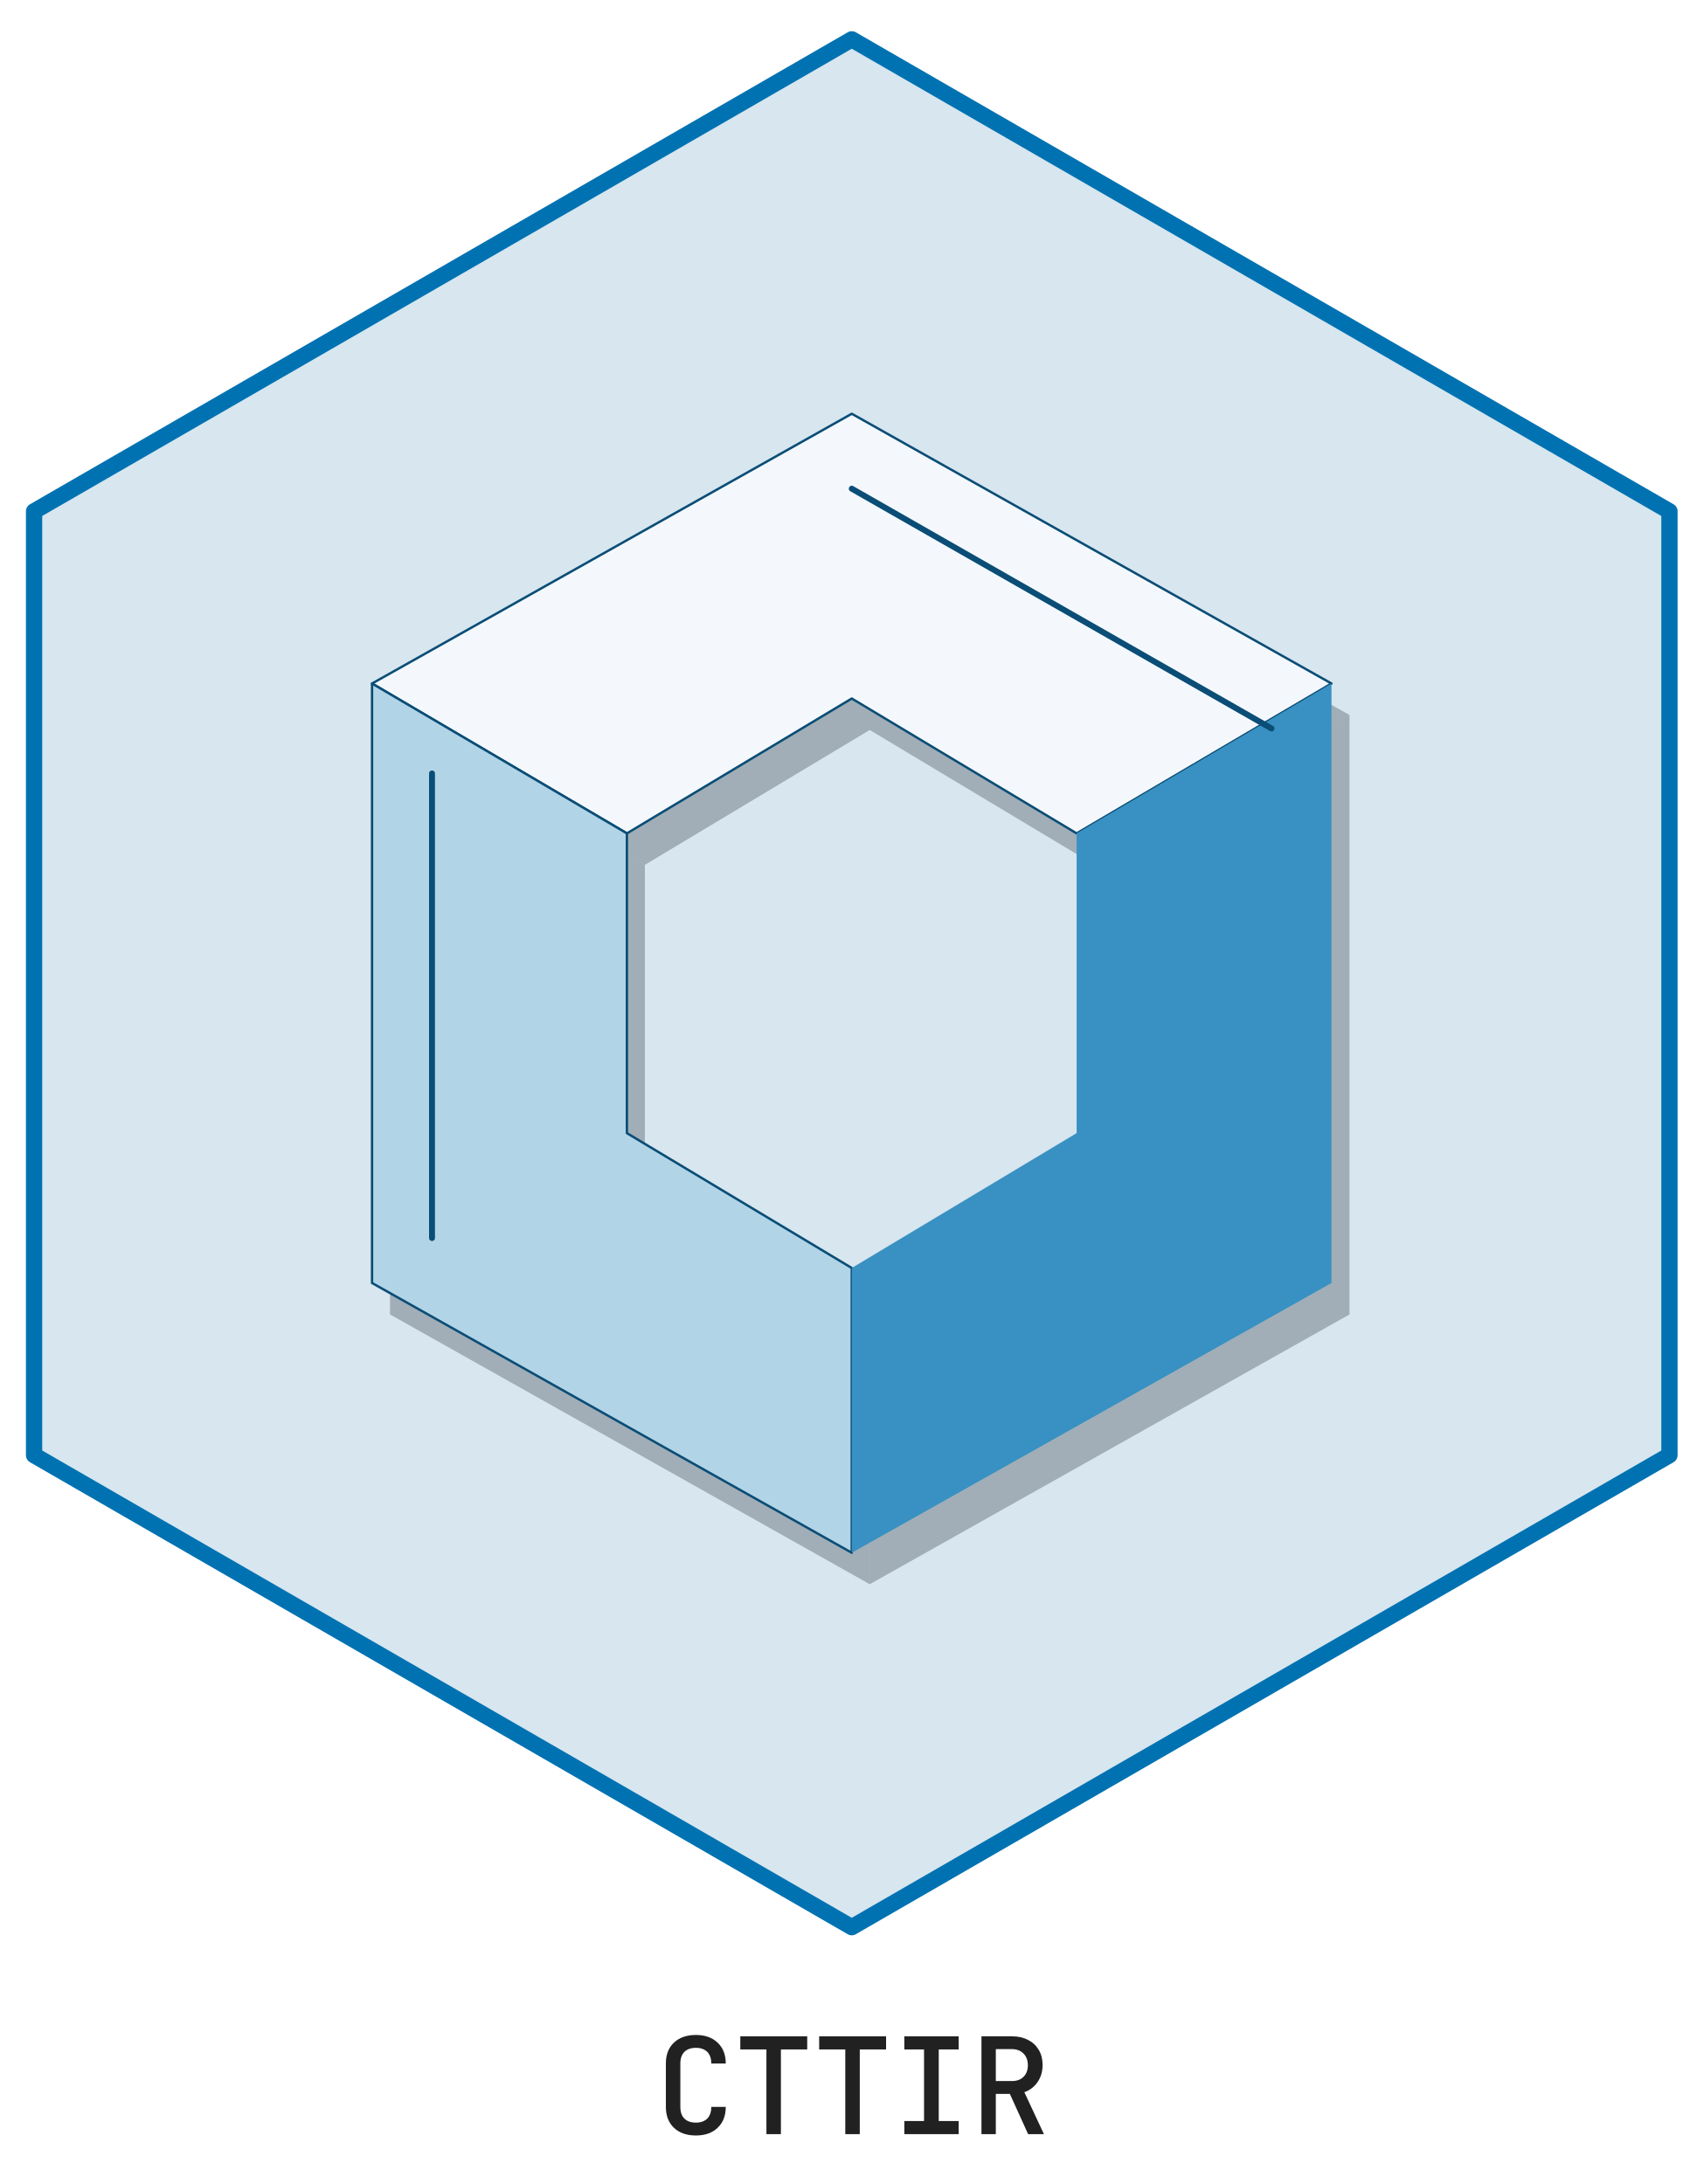
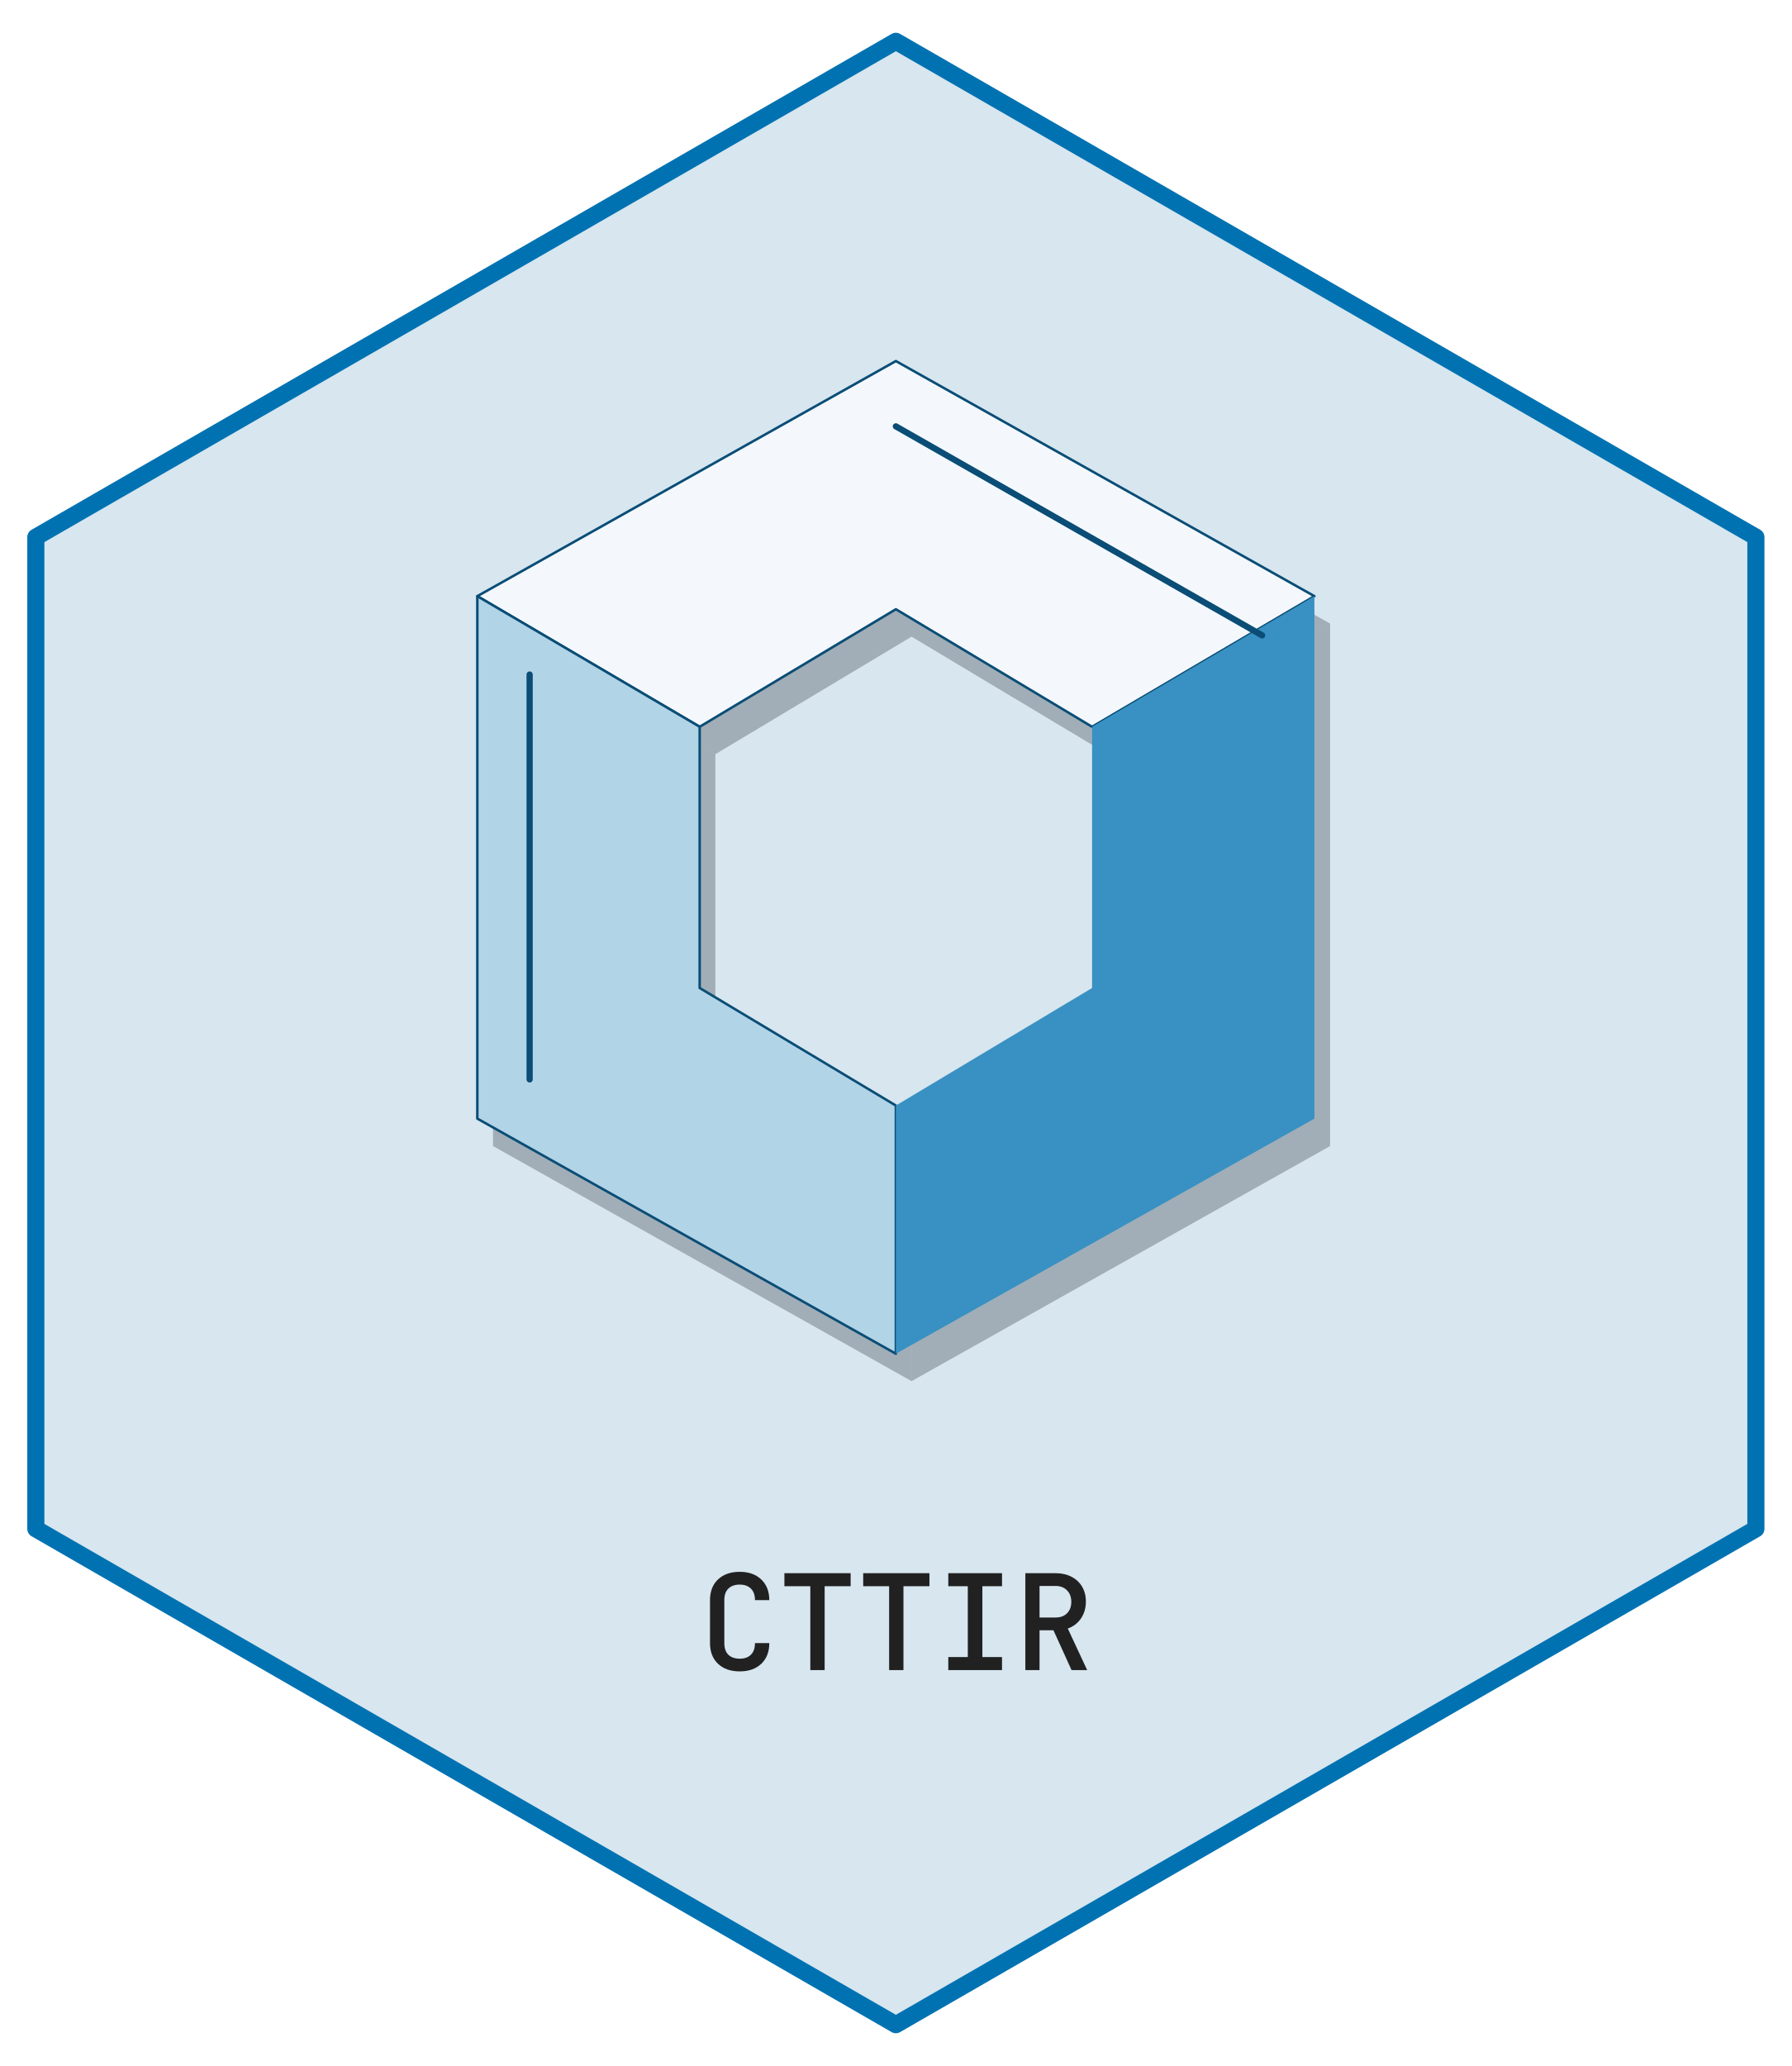
- <svg xmlns="http://www.w3.org/2000/svg" xmlns:xlink="http://www.w3.org/1999/xlink" width="432pt" height="554pt" viewBox="0 0 432 554">
+ <svg xmlns="http://www.w3.org/2000/svg" xmlns:xlink="http://www.w3.org/1999/xlink" width="432pt" height="498pt" viewBox="0 0 432 498">
  <defs>
    <g>
      <g id="glyph-0-0">
-         <path d="M 10.469 0.344 C 8.133 0.344 6.281 -0.305 4.906 -1.609 C 3.539 -2.91 2.859 -4.676 2.859 -6.906 L 2.859 -17.922 C 2.859 -20.16 3.539 -21.926 4.906 -23.219 C 6.281 -24.508 8.133 -25.156 10.469 -25.156 C 12.781 -25.156 14.617 -24.504 15.984 -23.203 C 17.359 -21.898 18.047 -20.141 18.047 -17.922 L 14.375 -17.922 C 14.375 -19.211 14.031 -20.195 13.344 -20.875 C 12.656 -21.551 11.695 -21.891 10.469 -21.891 C 9.227 -21.891 8.258 -21.551 7.562 -20.875 C 6.875 -20.195 6.531 -19.211 6.531 -17.922 L 6.531 -6.906 C 6.531 -5.613 6.875 -4.625 7.562 -3.938 C 8.258 -3.258 9.227 -2.922 10.469 -2.922 C 11.695 -2.922 12.656 -3.258 13.344 -3.938 C 14.031 -4.625 14.375 -5.613 14.375 -6.906 L 18.047 -6.906 C 18.047 -4.676 17.359 -2.91 15.984 -1.609 C 14.617 -0.305 12.781 0.344 10.469 0.344 Z M 10.469 0.344 " />
+         <path d="M 9.859 0.312 C 7.66 0.312 5.914 -0.297 4.625 -1.516 C 3.332 -2.742 2.688 -4.406 2.688 -6.5 L 2.688 -16.859 C 2.688 -18.973 3.332 -20.641 4.625 -21.859 C 5.914 -23.078 7.66 -23.688 9.859 -23.688 C 12.035 -23.688 13.766 -23.07 15.047 -21.844 C 16.336 -20.613 16.984 -18.953 16.984 -16.859 L 13.531 -16.859 C 13.531 -18.078 13.203 -19.004 12.547 -19.641 C 11.898 -20.285 11.004 -20.609 9.859 -20.609 C 8.68 -20.609 7.766 -20.285 7.109 -19.641 C 6.461 -19.004 6.141 -18.078 6.141 -16.859 L 6.141 -6.5 C 6.141 -5.281 6.461 -4.348 7.109 -3.703 C 7.766 -3.066 8.68 -2.75 9.859 -2.75 C 11.004 -2.75 11.898 -3.066 12.547 -3.703 C 13.203 -4.348 13.531 -5.281 13.531 -6.5 L 16.984 -6.5 C 16.984 -4.406 16.336 -2.742 15.047 -1.516 C 13.766 -0.297 12.035 0.312 9.859 0.312 Z M 9.859 0.312 " />
      </g>
      <g id="glyph-0-1">
-         <path d="M 8.359 0 L 8.359 -21.484 L 1.734 -21.484 L 1.734 -24.812 L 18.703 -24.812 L 18.703 -21.484 L 12.031 -21.484 L 12.031 0 Z M 8.359 0 " />
+         <path d="M 7.875 0 L 7.875 -20.219 L 1.625 -20.219 L 1.625 -23.359 L 17.594 -23.359 L 17.594 -20.219 L 11.328 -20.219 L 11.328 0 Z M 7.875 0 " />
      </g>
      <g id="glyph-0-2">
-         <path d="M 3.328 0 L 3.328 -3.328 L 8.328 -3.328 L 8.328 -21.484 L 3.328 -21.484 L 3.328 -24.812 L 17.109 -24.812 L 17.109 -21.484 L 12.062 -21.484 L 12.062 -3.328 L 17.109 -3.328 L 17.109 0 Z M 3.328 0 " />
+         <path d="M 3.141 0 L 3.141 -3.141 L 7.844 -3.141 L 7.844 -20.219 L 3.141 -20.219 L 3.141 -23.359 L 16.094 -23.359 L 16.094 -20.219 L 11.359 -20.219 L 11.359 -3.141 L 16.094 -3.141 L 16.094 0 Z M 3.141 0 " />
      </g>
      <g id="glyph-0-3">
-         <path d="M 2.891 0 L 2.891 -24.812 L 10.641 -24.812 C 12.18 -24.812 13.535 -24.508 14.703 -23.906 C 15.867 -23.312 16.773 -22.469 17.422 -21.375 C 18.066 -20.289 18.391 -19.016 18.391 -17.547 C 18.391 -15.891 17.969 -14.445 17.125 -13.219 C 16.289 -12 15.172 -11.141 13.766 -10.641 L 18.734 0 L 14.719 0 L 10.094 -10.203 L 6.531 -10.203 L 6.531 0 Z M 6.531 -13.469 L 10.641 -13.469 C 11.867 -13.469 12.844 -13.828 13.562 -14.547 C 14.289 -15.273 14.656 -16.25 14.656 -17.469 C 14.656 -18.719 14.285 -19.711 13.547 -20.453 C 12.805 -21.191 11.836 -21.562 10.641 -21.562 L 6.531 -21.562 Z M 6.531 -13.469 " />
+         <path d="M 2.719 0 L 2.719 -23.359 L 10.016 -23.359 C 11.461 -23.359 12.734 -23.07 13.828 -22.5 C 14.93 -21.938 15.785 -21.145 16.391 -20.125 C 17.004 -19.102 17.312 -17.898 17.312 -16.516 C 17.312 -14.953 16.914 -13.594 16.125 -12.438 C 15.332 -11.289 14.273 -10.484 12.953 -10.016 L 17.625 0 L 13.859 0 L 9.5 -9.594 L 6.141 -9.594 L 6.141 0 Z M 6.141 -12.672 L 10.016 -12.672 C 11.172 -12.672 12.086 -13.008 12.766 -13.688 C 13.453 -14.375 13.797 -15.297 13.797 -16.453 C 13.797 -17.617 13.445 -18.547 12.75 -19.234 C 12.062 -19.93 11.148 -20.281 10.016 -20.281 L 6.141 -20.281 Z M 6.141 -12.672 " />
      </g>
    </g>
  </defs>
-   <path fill-rule="nonzero" fill="rgb(84.314%, 90.196%, 93.725%)" fill-opacity="1" stroke-width="4.125" stroke-linecap="round" stroke-linejoin="round" stroke="rgb(0%, 44.706%, 69.804%)" stroke-opacity="1" stroke-miterlimit="10" d="M 216 9.977 L 423.359 129.695 L 423.359 369.133 L 216 488.855 L 8.641 369.133 L 8.641 129.695 Z M 216 9.977 " />
-   <path fill-rule="nonzero" fill="rgb(1.176%, 3.922%, 7.059%)" fill-opacity="0.251" d="M 220.562 112.938 L 342.215 181.367 L 277.586 219.383 L 220.562 185.168 L 163.539 219.383 L 98.91 181.367 Z M 220.562 112.938 " />
-   <path fill-rule="nonzero" fill="rgb(95.686%, 97.255%, 98.824%)" fill-opacity="1" stroke-width="0.6" stroke-linecap="round" stroke-linejoin="round" stroke="rgb(3.922%, 30.196%, 46.275%)" stroke-opacity="1" stroke-miterlimit="10" d="M 216 104.953 L 337.652 173.383 L 273.023 211.398 L 216 177.184 L 158.977 211.398 L 94.348 173.383 Z M 216 104.953 " />
-   <path fill-rule="nonzero" fill="rgb(1.176%, 3.922%, 7.059%)" fill-opacity="0.251" d="M 98.91 181.367 L 163.539 219.383 L 163.539 295.414 L 220.562 329.629 L 220.562 401.859 L 98.91 333.43 Z M 98.91 181.367 " />
-   <path fill-rule="nonzero" fill="rgb(69.804%, 83.137%, 90.588%)" fill-opacity="1" stroke-width="0.6" stroke-linecap="round" stroke-linejoin="round" stroke="rgb(3.922%, 30.196%, 46.275%)" stroke-opacity="1" stroke-miterlimit="10" d="M 94.348 173.383 L 158.977 211.398 L 158.977 287.43 L 216 321.645 L 216 393.875 L 94.348 325.449 Z M 94.348 173.383 " />
-   <path fill-rule="nonzero" fill="rgb(1.176%, 3.922%, 7.059%)" fill-opacity="0.251" d="M 220.562 401.859 L 220.562 329.629 L 277.586 295.414 L 277.586 219.383 L 342.215 181.367 L 342.215 333.43 Z M 220.562 401.859 " />
-   <path fill-rule="nonzero" fill="rgb(21.961%, 56.863%, 76.078%)" fill-opacity="1" d="M 216 393.875 L 216 321.645 L 273.023 287.43 L 273.023 211.398 L 337.652 173.383 L 337.652 325.449 Z M 216 393.875 " />
-   <path fill-rule="nonzero" fill="rgb(84.314%, 90.196%, 93.725%)" fill-opacity="1" d="M 216 194.293 L 168.262 221.855 L 168.262 276.977 L 216 304.539 L 263.738 276.977 L 263.738 221.855 Z M 216 194.293 " />
-   <path fill="none" stroke-width="1.5" stroke-linecap="round" stroke-linejoin="round" stroke="rgb(3.922%, 30.196%, 46.275%)" stroke-opacity="1" stroke-miterlimit="10" d="M 216 123.961 L 322.445 184.789 " />
-   <path fill="none" stroke-width="1.5" stroke-linecap="round" stroke-linejoin="round" stroke="rgb(3.922%, 30.196%, 46.275%)" stroke-opacity="1" stroke-miterlimit="10" d="M 109.555 196.191 L 109.555 314.043 " />
+   <path fill-rule="nonzero" fill="rgb(84.314%, 90.196%, 93.725%)" fill-opacity="1" stroke-width="4.125" stroke-linecap="round" stroke-linejoin="round" stroke="rgb(0%, 44.706%, 69.804%)" stroke-opacity="1" stroke-miterlimit="10" d="M 216 9.961 L 423.359 129.48 L 423.359 368.52 L 216 488.039 L 8.641 368.52 L 8.641 129.48 Z M 216 9.961 " />
+   <path fill-rule="nonzero" fill="rgb(1.176%, 3.922%, 7.059%)" fill-opacity="0.251" d="M 219.785 93.645 L 320.699 150.316 L 267.09 181.797 L 219.785 153.465 L 172.48 181.797 L 118.867 150.316 Z M 219.785 93.645 " />
+   <path fill-rule="nonzero" fill="rgb(95.686%, 97.255%, 98.824%)" fill-opacity="1" stroke-width="0.6" stroke-linecap="round" stroke-linejoin="round" stroke="rgb(3.922%, 30.196%, 46.275%)" stroke-opacity="1" stroke-miterlimit="10" d="M 216 87.031 L 316.914 143.703 L 263.305 175.188 L 216 146.852 L 168.695 175.188 L 115.086 143.703 Z M 216 87.031 " />
+   <path fill-rule="nonzero" fill="rgb(1.176%, 3.922%, 7.059%)" fill-opacity="0.251" d="M 118.867 150.316 L 172.48 181.797 L 172.48 244.766 L 219.785 273.102 L 219.785 332.918 L 118.867 276.25 Z M 118.867 150.316 " />
+   <path fill-rule="nonzero" fill="rgb(69.804%, 83.137%, 90.588%)" fill-opacity="1" stroke-width="0.6" stroke-linecap="round" stroke-linejoin="round" stroke="rgb(3.922%, 30.196%, 46.275%)" stroke-opacity="1" stroke-miterlimit="10" d="M 115.086 143.703 L 168.695 175.188 L 168.695 238.152 L 216 266.488 L 216 326.309 L 115.086 269.637 Z M 115.086 143.703 " />
+   <path fill-rule="nonzero" fill="rgb(1.176%, 3.922%, 7.059%)" fill-opacity="0.251" d="M 219.785 332.918 L 219.785 273.102 L 267.09 244.766 L 267.09 181.797 L 320.699 150.316 L 320.699 276.25 Z M 219.785 332.918 " />
+   <path fill-rule="nonzero" fill="rgb(21.961%, 56.863%, 76.078%)" fill-opacity="1" d="M 216 326.309 L 216 266.488 L 263.305 238.152 L 263.305 175.188 L 316.914 143.703 L 316.914 269.637 Z M 216 326.309 " />
+   <path fill-rule="nonzero" fill="rgb(84.314%, 90.196%, 93.725%)" fill-opacity="1" d="M 216 161.02 L 176.398 183.844 L 176.398 229.496 L 216 252.32 L 255.602 229.496 L 255.602 183.844 Z M 216 161.02 " />
+   <path fill="none" stroke-width="1.5" stroke-linecap="round" stroke-linejoin="round" stroke="rgb(3.922%, 30.196%, 46.275%)" stroke-opacity="1" stroke-miterlimit="10" d="M 216 102.773 L 304.301 153.148 " />
+   <path fill="none" stroke-width="1.5" stroke-linecap="round" stroke-linejoin="round" stroke="rgb(3.922%, 30.196%, 46.275%)" stroke-opacity="1" stroke-miterlimit="10" d="M 127.699 162.594 L 127.699 260.191 " />
  <g fill="rgb(12.941%, 12.941%, 12.941%)" fill-opacity="1">
-     <use xlink:href="#glyph-0-0" x="166" y="541.352" />
-     <use xlink:href="#glyph-0-1" x="186" y="541.352" />
-     <use xlink:href="#glyph-0-1" x="206" y="541.352" />
-     <use xlink:href="#glyph-0-2" x="226" y="541.352" />
-     <use xlink:href="#glyph-0-3" x="246" y="541.352" />
+     <use xlink:href="#glyph-0-0" x="168.5" y="402.569" />
+     <use xlink:href="#glyph-0-1" x="187.5" y="402.569" />
+     <use xlink:href="#glyph-0-1" x="206.5" y="402.569" />
+     <use xlink:href="#glyph-0-2" x="225.5" y="402.569" />
+     <use xlink:href="#glyph-0-3" x="244.5" y="402.569" />
  </g>
</svg>
